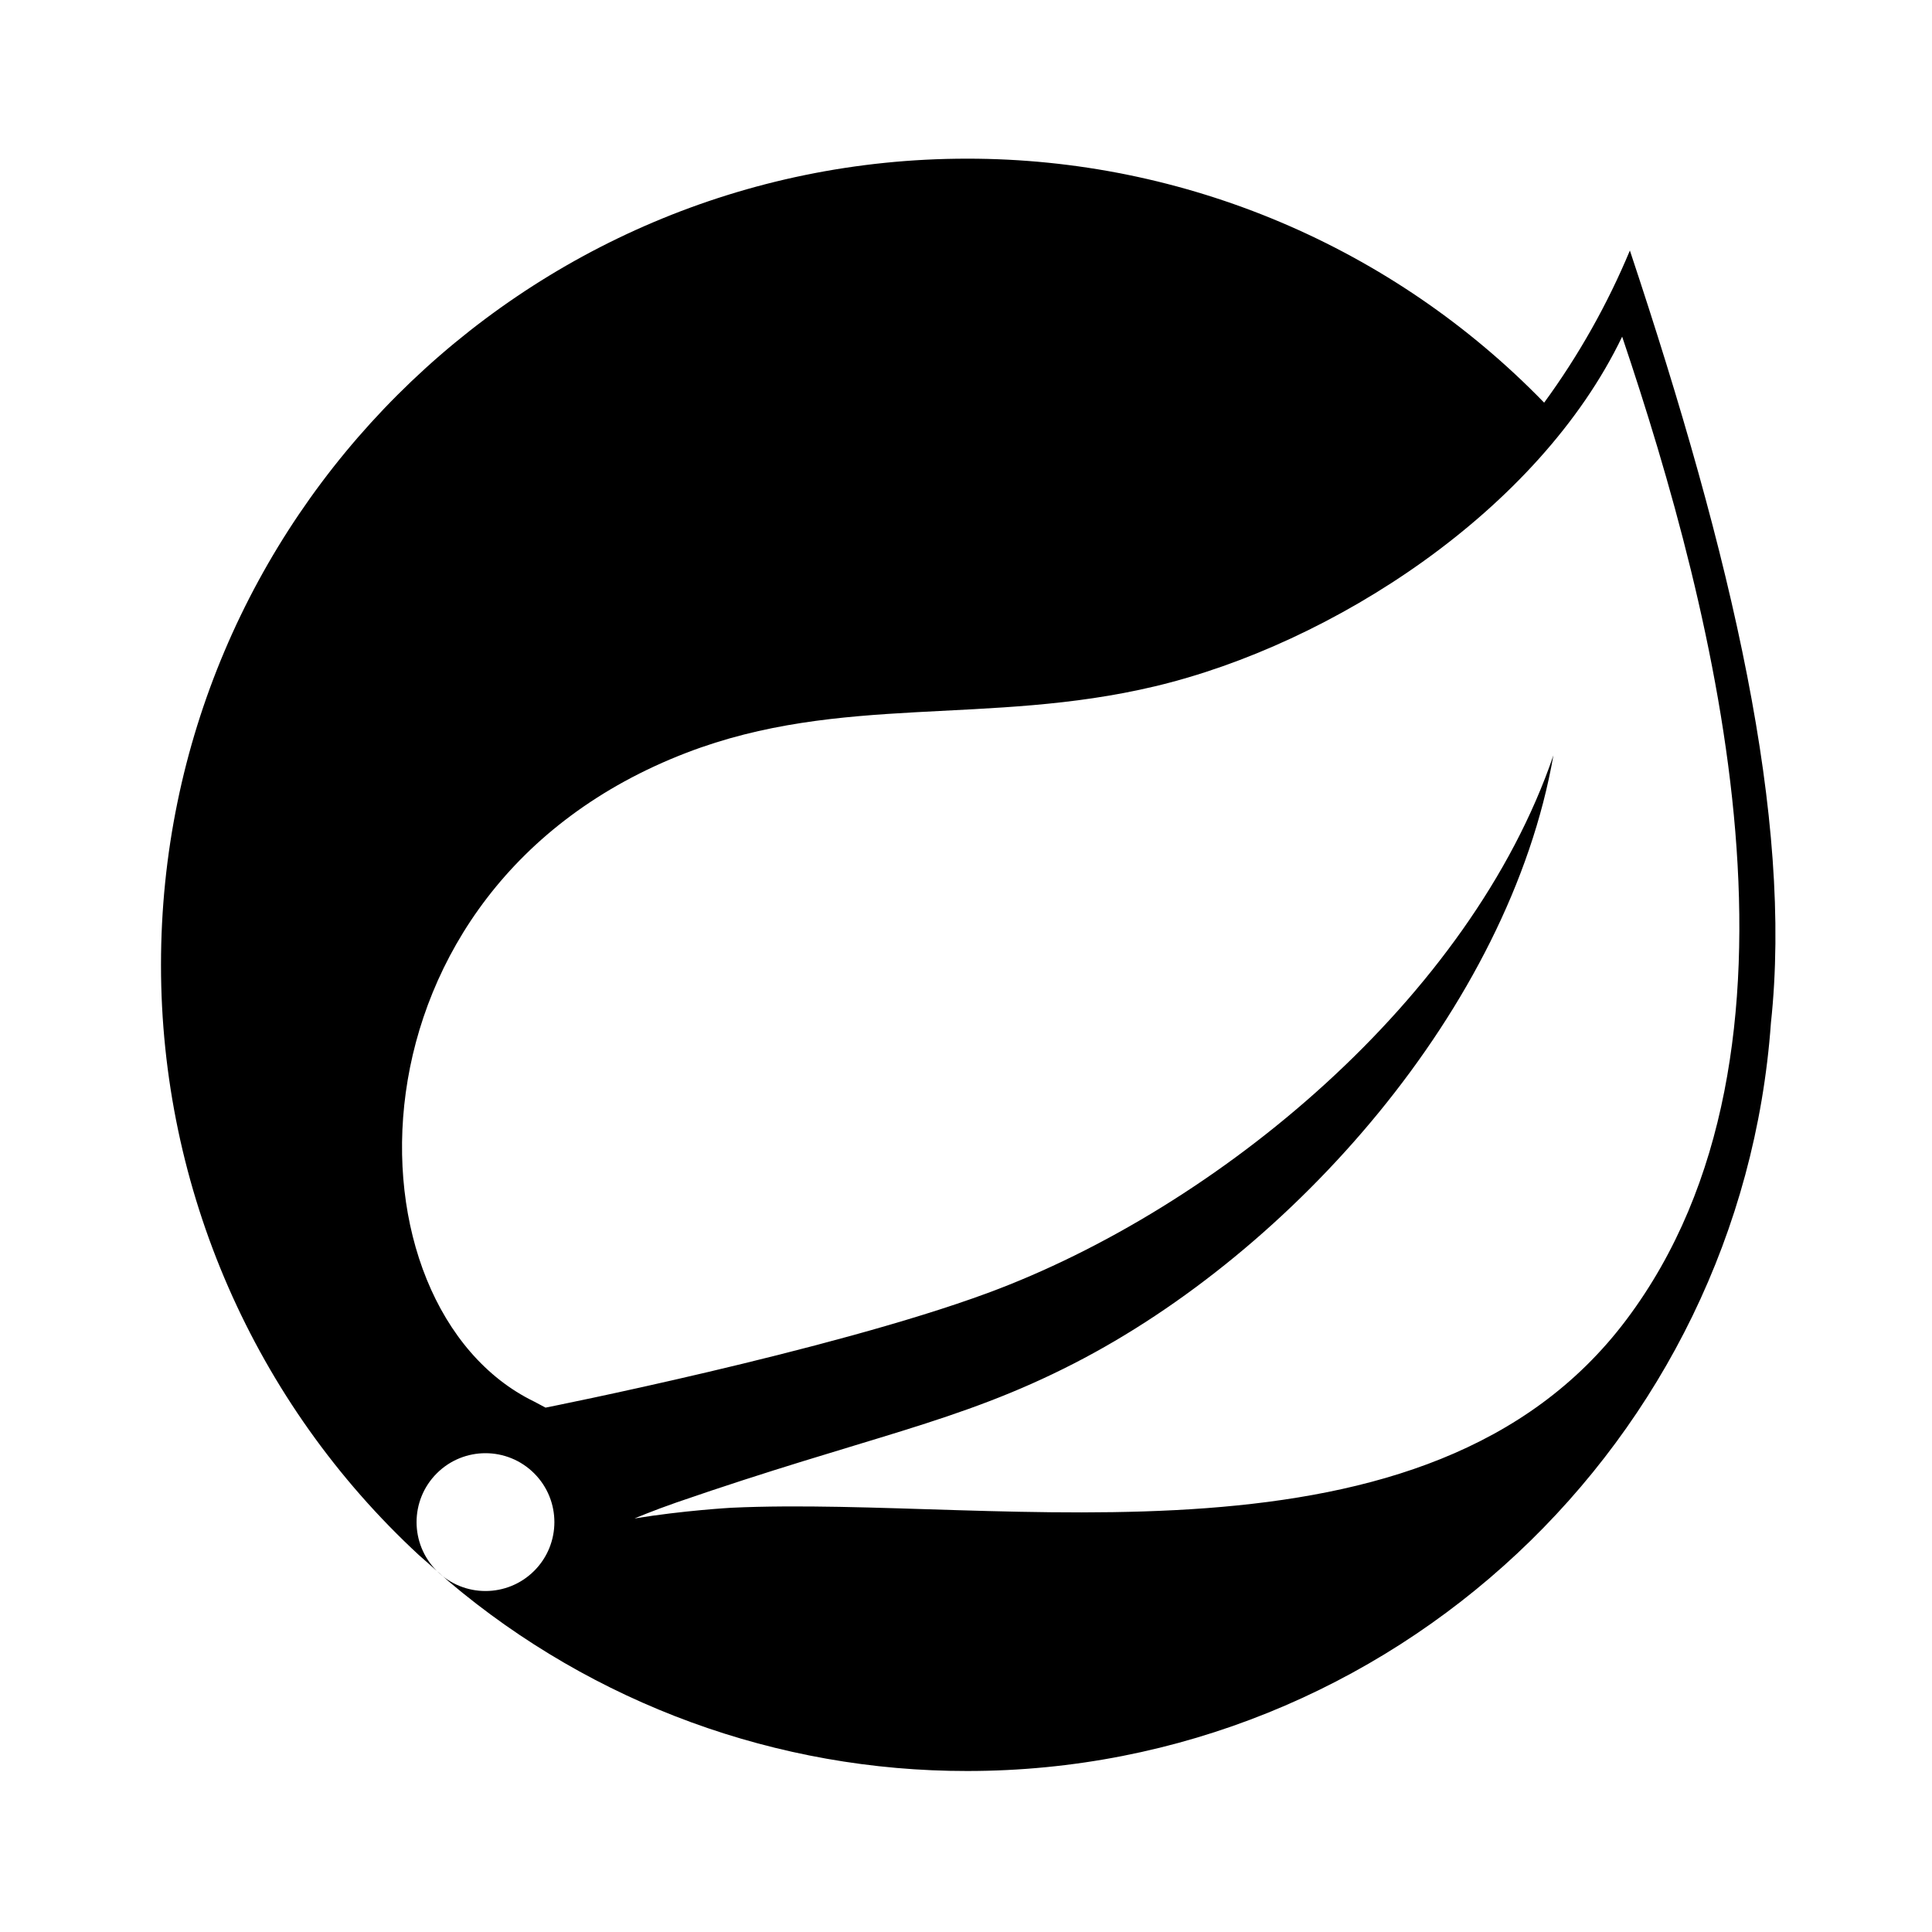
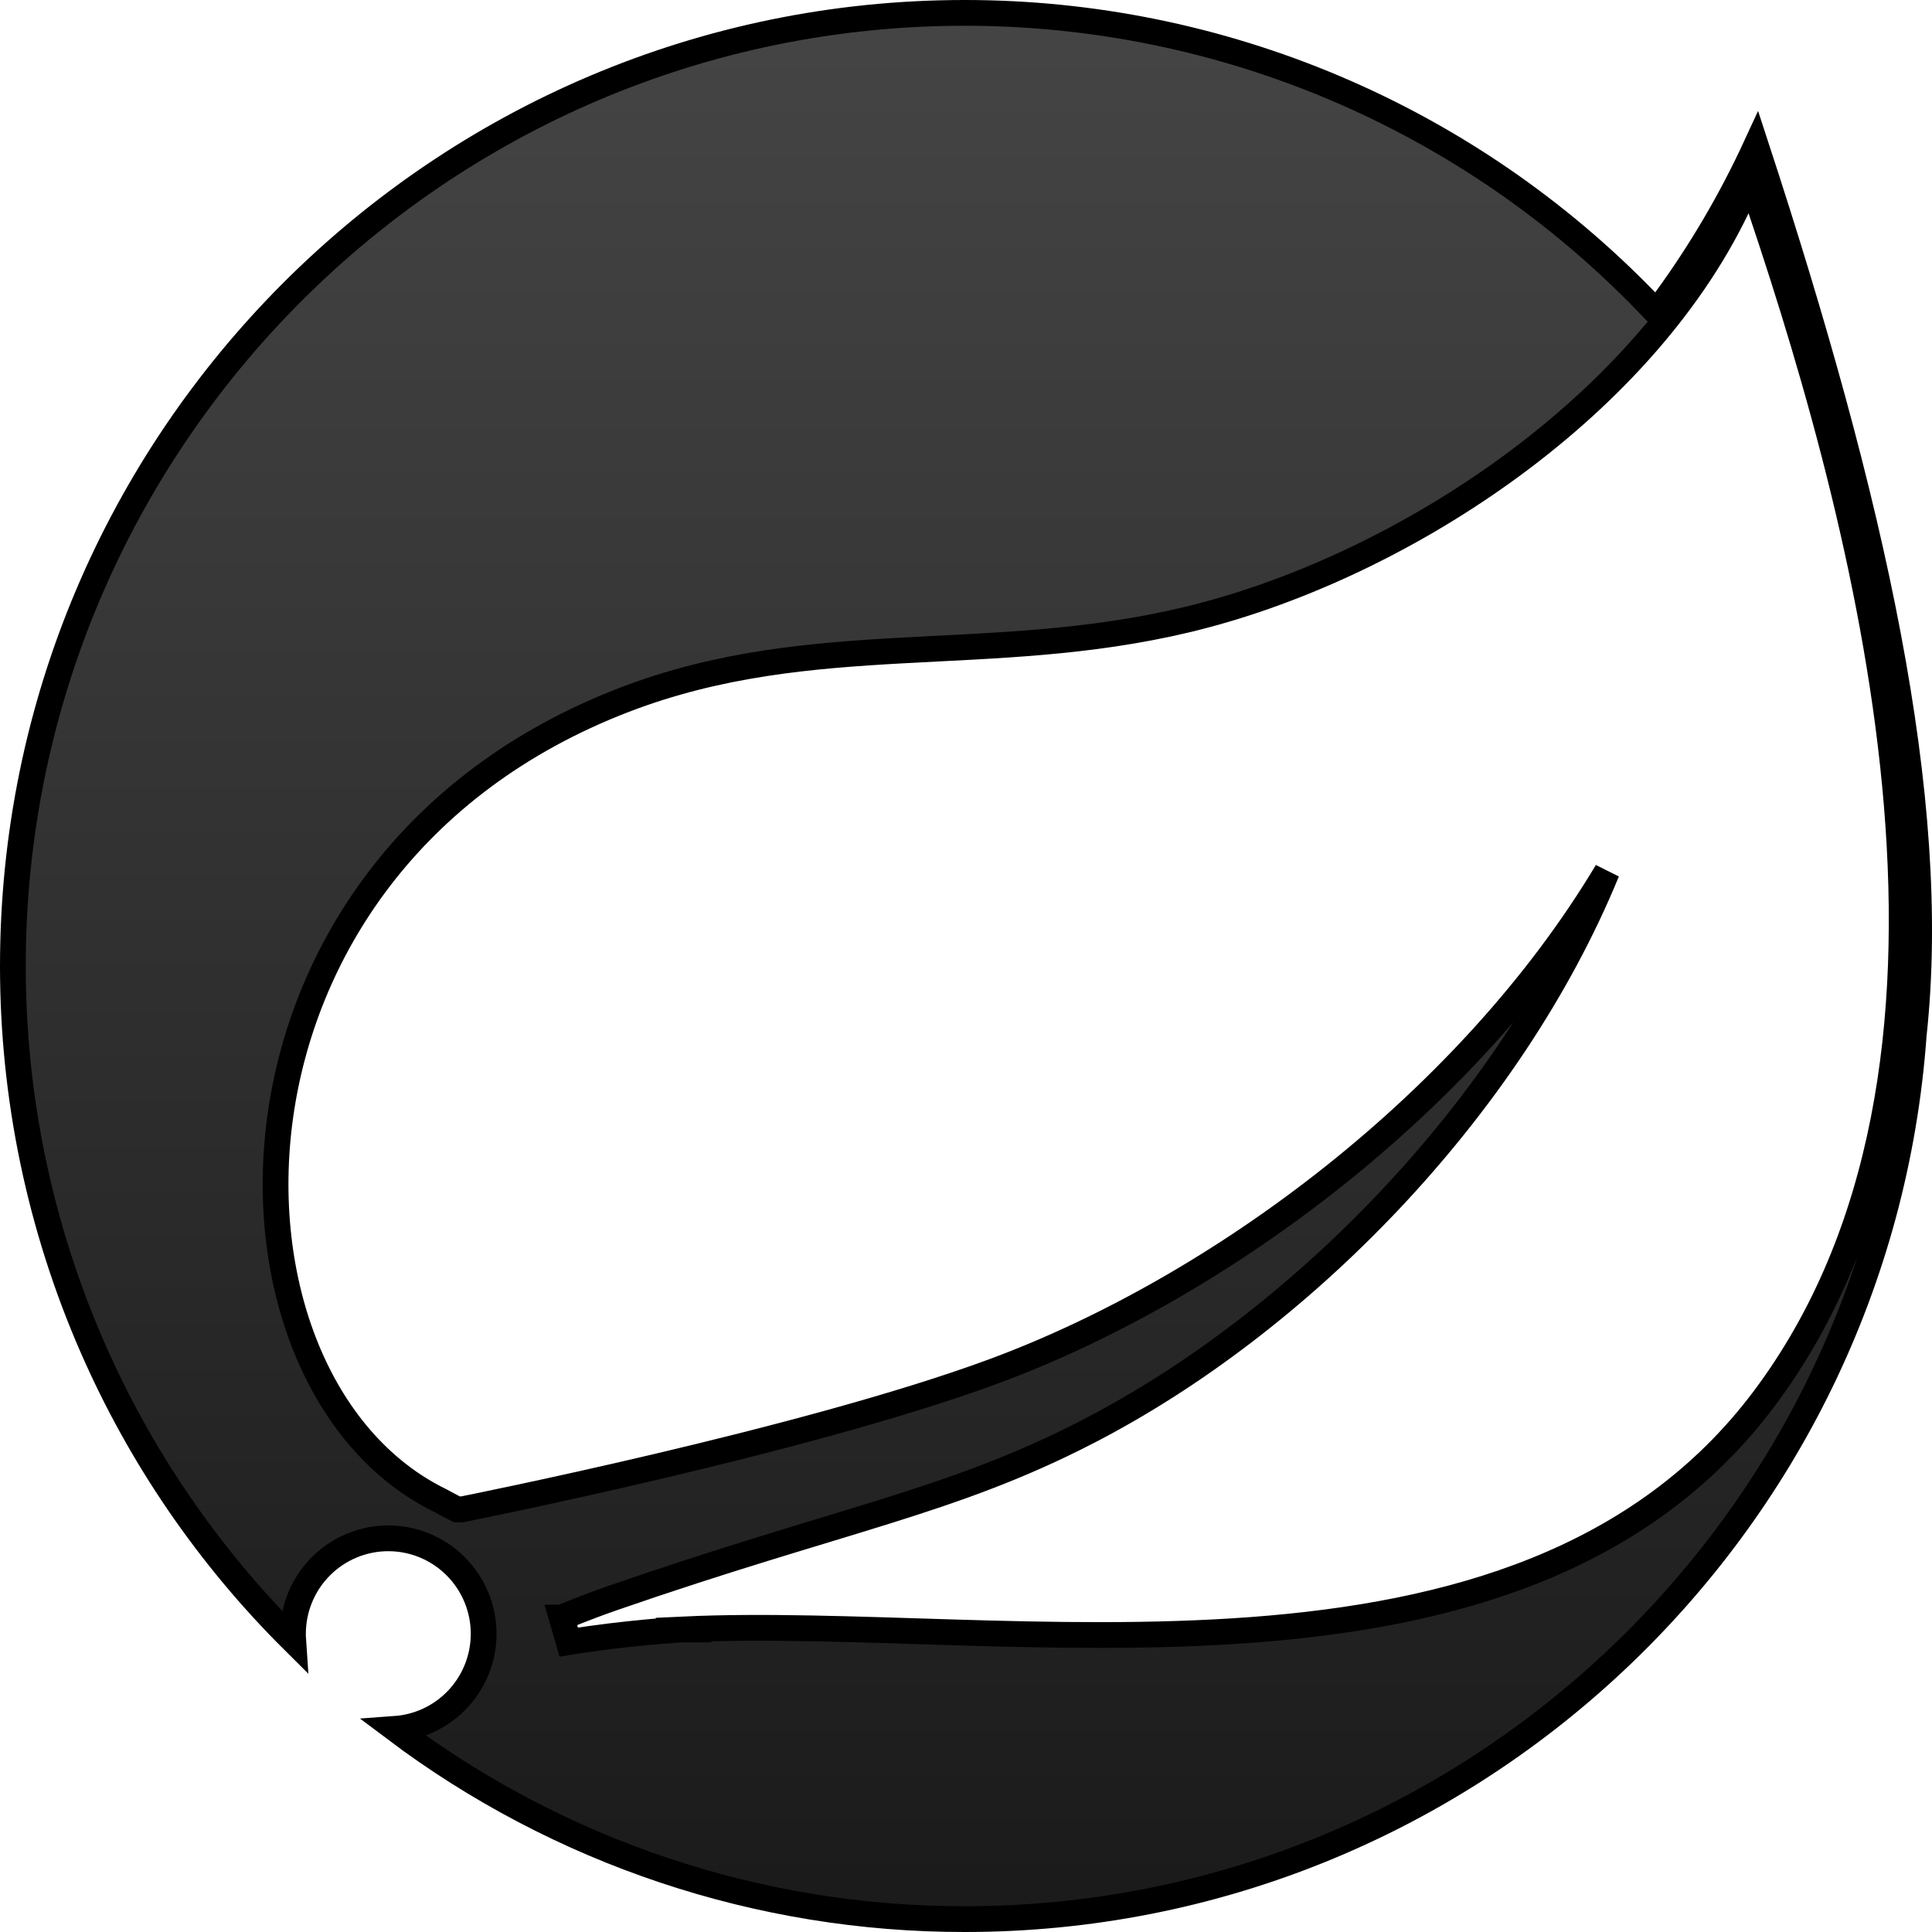
- <svg xmlns="http://www.w3.org/2000/svg" fill="#000000" width="800px" height="800px" viewBox="0 0 24 24">
-   <path d="M20.205 16.392c-2.469 3.289-7.741 2.179-11.122 2.338 0 0-.599.034-1.201.133 0 0 .228-.097.519-.198 2.374-.821 3.496-.986 4.939-1.727 2.71-1.388 5.408-4.413 5.957-7.555-1.032 3.022-4.17 5.623-7.027 6.679-1.955.722-5.492 1.424-5.493 1.424a5.28 5.28 0 0 1-.143-.076c-2.405-1.17-2.475-6.38 1.894-8.059 1.916-.736 3.747-.332 5.818-.825 2.208-.525 4.766-2.18 5.805-4.344 1.165 3.458 2.565 8.866.054 12.21zm.042-13.28a9.212 9.212 0 0 1-1.065 1.89 9.982 9.982 0 0 0-7.167-3.031C6.492 1.971 2 6.463 2 11.985a9.983 9.983 0 0 0 3.205 7.334l.22.194a.856.856 0 1 1 .001.001l.149.132A9.96 9.96 0 0 0 12.015 22c5.278 0 9.613-4.108 9.984-9.292.274-2.539-.476-5.763-1.752-9.596" />
+ <svg xmlns="http://www.w3.org/2000/svg" width="75" height="75" viewBox="0 0 75 75" fill="none">
+   <path d="M37.453 0.5C42.385 0.499 47.266 1.489 51.809 3.412C56.351 5.336 60.461 8.153 63.895 11.697L64.309 12.124L64.659 11.645C66.025 9.774 67.199 7.772 68.169 5.671C72.688 19.474 75.276 31.034 74.293 40.152L74.291 40.17C72.922 59.323 56.926 74.5 37.453 74.5H37.452C29.458 74.508 21.7 71.903 15.34 67.116C16.225 67.052 17.061 66.674 17.692 66.041C18.386 65.346 18.776 64.404 18.775 63.422C18.775 62.44 18.385 61.498 17.691 60.803C16.997 60.108 16.056 59.717 15.074 59.717C14.093 59.717 13.152 60.108 12.458 60.802C11.764 61.496 11.374 62.438 11.373 63.42C11.373 63.509 11.377 63.597 11.383 63.685C8.092 60.413 5.442 56.548 3.582 52.285C1.547 47.622 0.498 42.587 0.5 37.498C0.5 17.096 17.076 0.5 37.453 0.5ZM67.428 8.063C63.624 15.995 54.206 22.119 46.054 24.06C42.236 24.97 38.643 25.052 35.047 25.25C31.465 25.447 27.894 25.76 24.233 27.168C15.883 30.381 11.752 36.991 10.876 43.37C10.007 49.704 12.348 55.941 17.11 58.262C17.284 58.358 17.46 58.451 17.637 58.542L17.744 58.597H17.864C17.907 58.595 17.953 58.589 17.956 58.589L17.959 58.588C17.96 58.588 17.962 58.587 17.963 58.587C17.965 58.587 17.968 58.587 17.971 58.586C17.977 58.585 17.988 58.583 18.001 58.58C18.027 58.575 18.065 58.567 18.114 58.557C18.214 58.537 18.36 58.507 18.549 58.469C18.926 58.391 19.473 58.277 20.151 58.133C21.509 57.844 23.395 57.43 25.51 56.932C29.733 55.936 34.894 54.597 38.58 53.233C47.456 49.948 57.071 42.706 62.381 33.835C58.592 43.074 50.409 51.379 42.18 55.6V55.601C39.519 56.969 37.151 57.806 34.329 58.688C31.51 59.57 28.223 60.499 23.774 62.039L23.773 62.04C23.221 62.232 22.729 62.42 22.375 62.56C22.198 62.63 22.055 62.688 21.956 62.728C21.907 62.749 21.868 62.764 21.842 62.775C21.829 62.781 21.818 62.786 21.811 62.789C21.808 62.79 21.805 62.791 21.804 62.792L21.802 62.793H21.801L22.078 63.747C23.188 63.564 24.298 63.441 25.133 63.363C25.549 63.325 25.896 63.297 26.139 63.279C26.259 63.271 26.355 63.265 26.419 63.261C26.451 63.259 26.476 63.257 26.492 63.256C26.5 63.255 26.507 63.255 26.511 63.255C26.512 63.255 26.515 63.255 26.517 63.255L26.516 63.254C29.651 63.106 33.227 63.254 37.008 63.368C40.779 63.482 44.74 63.561 48.601 63.272C56.312 62.693 63.733 60.633 68.481 54.301C73.281 47.899 74.317 39.559 73.633 31.259C72.948 22.951 70.535 14.606 68.353 8.12L67.96 6.953L67.428 8.063Z" fill="url(#paint0_linear_86_53)" stroke="black" />
+   <defs>
+     <linearGradient id="paint0_linear_86_53" x1="37.5" y1="0" x2="37.5" y2="75" gradientUnits="userSpaceOnUse">
+       <stop stop-color="#454545" />
+       <stop offset="1" stop-color="#1A1A1A" />
+     </linearGradient>
+   </defs>
</svg>
